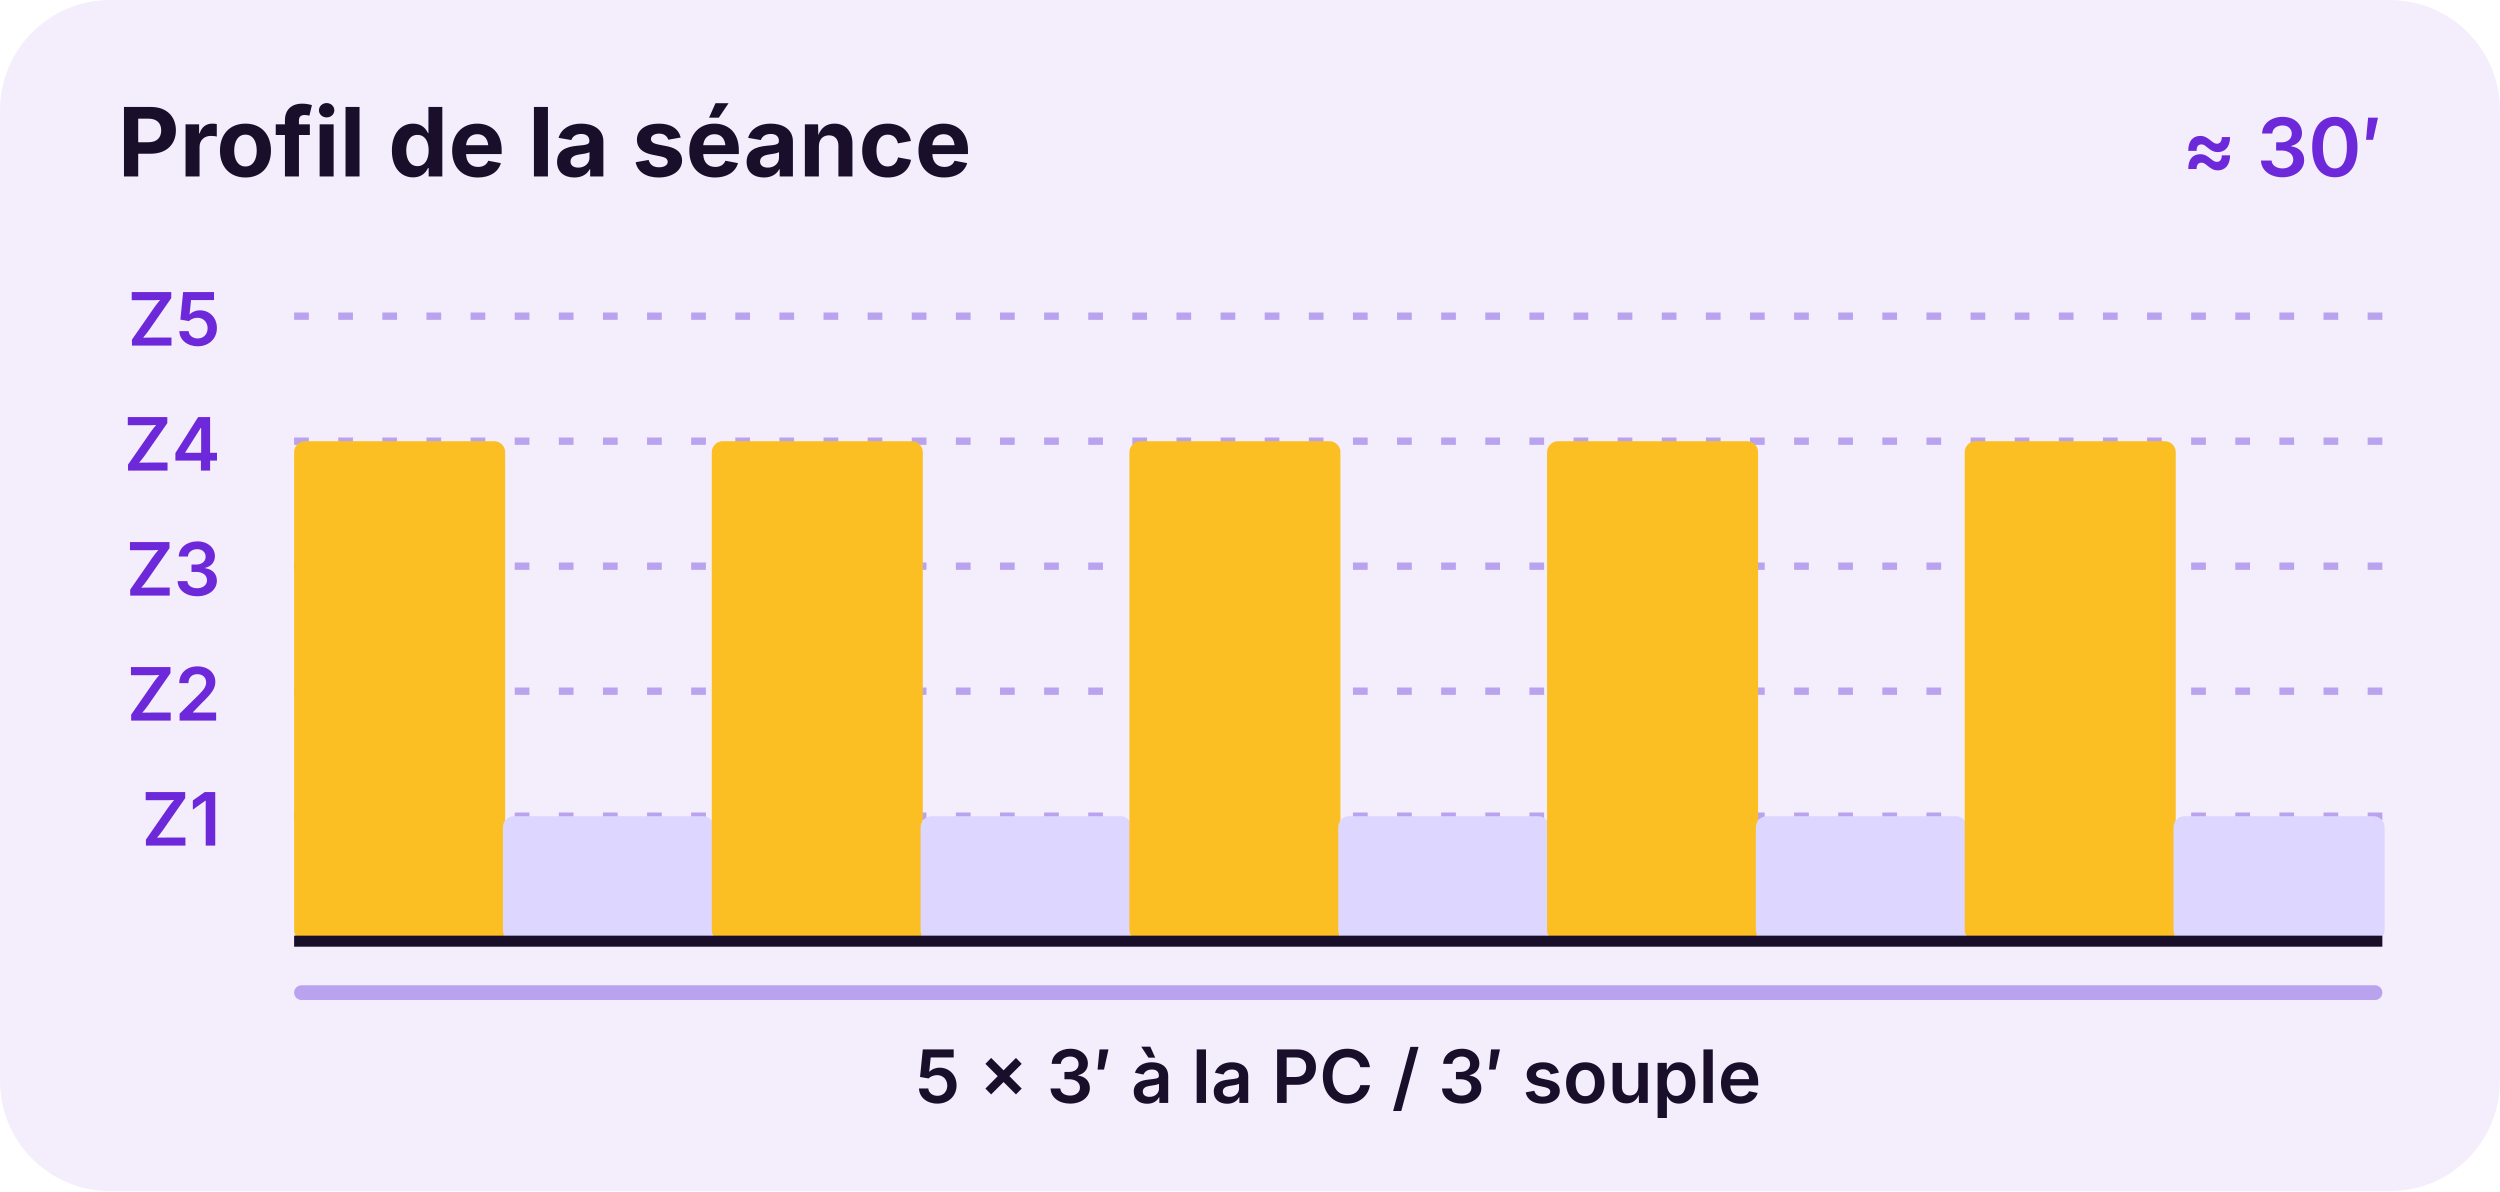
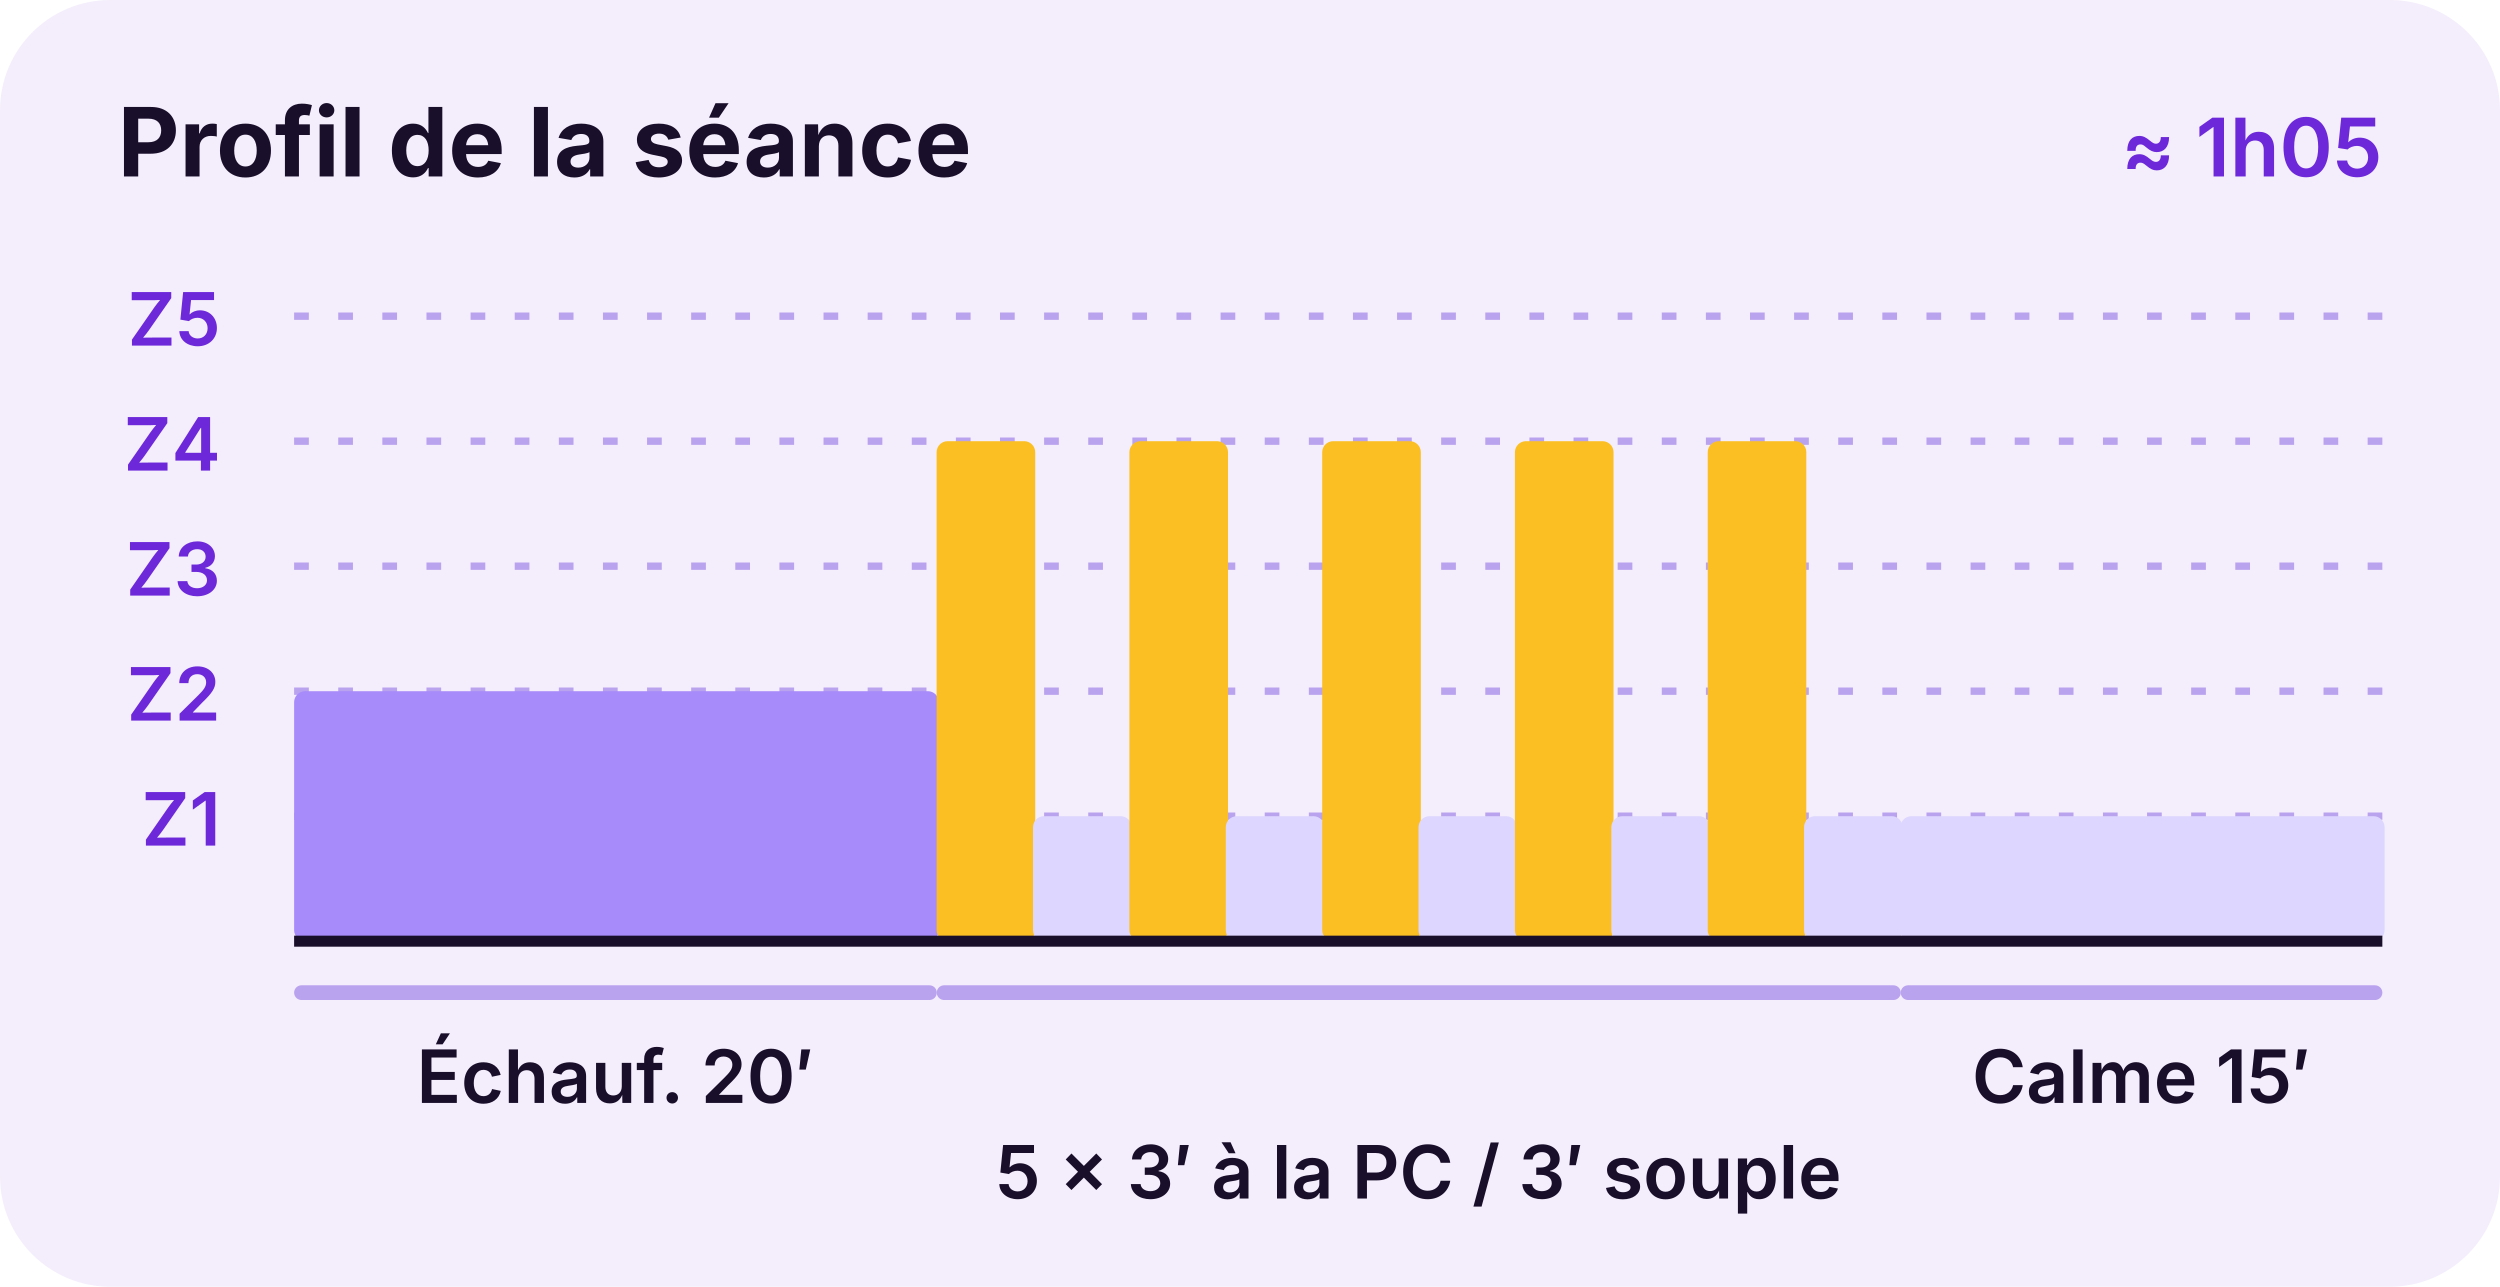
- <svg xmlns="http://www.w3.org/2000/svg" viewBox="0 0 340 162" width="340" height="162">
-   <rect width="340" height="162" rx="15" fill="#F4EEFC" />
+ <svg xmlns="http://www.w3.org/2000/svg" viewBox="0 0 340 175" width="340" height="175">
+   <rect width="340" height="175" rx="15" fill="#F4EEFC" />
  <text x="16" y="24" font-family="Inter, sans-serif" font-weight="700" font-size="13" fill="#1A0F2B" text-anchor="start">Profil de la séance</text>
-   <text x="324" y="24" font-family="Inter, sans-serif" font-weight="600" font-size="11" fill="#6D28D9" text-anchor="end">≈ 30′</text>
+   <text x="324" y="24" font-family="Inter, sans-serif" font-weight="600" font-size="11" fill="#6D28D9" text-anchor="end">≈ 1h05</text>
  <line x1="40" y1="111" x2="324" y2="111" stroke="#B9A2EE" stroke-width="1" stroke-dasharray="2 4" />
  <text x="30" y="115" font-family="Inter, sans-serif" font-weight="600" font-size="10" fill="#6D28D9" text-anchor="end">Z1</text>
  <line x1="40" y1="94" x2="324" y2="94" stroke="#B9A2EE" stroke-width="1" stroke-dasharray="2 4" />
  <text x="30" y="98" font-family="Inter, sans-serif" font-weight="600" font-size="10" fill="#6D28D9" text-anchor="end">Z2</text>
  <line x1="40" y1="77" x2="324" y2="77" stroke="#B9A2EE" stroke-width="1" stroke-dasharray="2 4" />
  <text x="30" y="81" font-family="Inter, sans-serif" font-weight="600" font-size="10" fill="#6D28D9" text-anchor="end">Z3</text>
  <line x1="40" y1="60" x2="324" y2="60" stroke="#B9A2EE" stroke-width="1" stroke-dasharray="2 4" />
  <text x="30" y="64" font-family="Inter, sans-serif" font-weight="600" font-size="10" fill="#6D28D9" text-anchor="end">Z4</text>
  <line x1="40" y1="43" x2="324" y2="43" stroke="#B9A2EE" stroke-width="1" stroke-dasharray="2 4" />
  <text x="30" y="47" font-family="Inter, sans-serif" font-weight="600" font-size="10" fill="#6D28D9" text-anchor="end">Z5</text>
-   <rect x="40.00" y="60.0" width="28.70" height="68.0" rx="1.5" fill="#FBBF24" />
-   <rect x="68.40" y="111.0" width="28.70" height="17.0" rx="1.5" fill="#DDD6FE" />
-   <rect x="96.80" y="60.0" width="28.70" height="68.0" rx="1.5" fill="#FBBF24" />
-   <rect x="125.20" y="111.0" width="28.70" height="17.0" rx="1.5" fill="#DDD6FE" />
-   <rect x="153.60" y="60.0" width="28.70" height="68.0" rx="1.5" fill="#FBBF24" />
-   <rect x="182.00" y="111.0" width="28.70" height="17.0" rx="1.5" fill="#DDD6FE" />
-   <rect x="210.40" y="60.0" width="28.70" height="68.0" rx="1.5" fill="#FBBF24" />
-   <rect x="238.80" y="111.0" width="28.70" height="17.0" rx="1.5" fill="#DDD6FE" />
-   <rect x="267.20" y="60.0" width="28.70" height="68.0" rx="1.5" fill="#FBBF24" />
-   <rect x="295.60" y="111.0" width="28.70" height="17.0" rx="1.5" fill="#DDD6FE" />
-   <line x1="41.0" y1="135" x2="323.0" y2="135" stroke="#B9A2EE" stroke-width="2" stroke-linecap="round" />
-   <text x="182.0" y="150" font-family="Inter, sans-serif" font-weight="600" font-size="10" fill="#1A0F2B" text-anchor="middle">5 × 3′ à la PC / 3′ souple</text>
+   <rect x="40.00" y="94.0" width="87.68" height="34.0" rx="1.5" fill="#A78BFA" />
+   <line x1="41.0" y1="135" x2="126.4" y2="135" stroke="#B9A2EE" stroke-width="2" stroke-linecap="round" />
+   <text x="83.692" y="150" font-family="Inter, sans-serif" font-weight="600" font-size="10" fill="#1A0F2B" text-anchor="middle">Échauf. 20′</text>
+   <rect x="127.38" y="60.0" width="13.41" height="68.0" rx="1.5" fill="#FBBF24" />
+   <rect x="140.49" y="111.0" width="13.41" height="17.0" rx="1.5" fill="#DDD6FE" />
+   <rect x="153.60" y="60.0" width="13.41" height="68.0" rx="1.5" fill="#FBBF24" />
+   <rect x="166.71" y="111.0" width="13.41" height="17.0" rx="1.5" fill="#DDD6FE" />
+   <rect x="179.82" y="60.0" width="13.41" height="68.0" rx="1.5" fill="#FBBF24" />
+   <rect x="192.92" y="111.0" width="13.41" height="17.0" rx="1.5" fill="#DDD6FE" />
+   <rect x="206.03" y="60.0" width="13.41" height="68.0" rx="1.5" fill="#FBBF24" />
+   <rect x="219.14" y="111.0" width="13.41" height="17.0" rx="1.5" fill="#DDD6FE" />
+   <rect x="232.25" y="60.0" width="13.41" height="68.0" rx="1.5" fill="#FBBF24" />
+   <rect x="245.35" y="111.0" width="13.41" height="17.0" rx="1.5" fill="#DDD6FE" />
+   <line x1="128.4" y1="135" x2="257.5" y2="135" stroke="#B9A2EE" stroke-width="2" stroke-linecap="round" />
+   <text x="192.923" y="163" font-family="Inter, sans-serif" font-weight="600" font-size="10" fill="#1A0F2B" text-anchor="middle">5 × 3′ à la PC / 3′ souple</text>
+   <rect x="258.46" y="111.0" width="65.84" height="17.0" rx="1.5" fill="#DDD6FE" />
+   <line x1="259.5" y1="135" x2="323.0" y2="135" stroke="#B9A2EE" stroke-width="2" stroke-linecap="round" />
+   <text x="291.231" y="150" font-family="Inter, sans-serif" font-weight="600" font-size="10" fill="#1A0F2B" text-anchor="middle">Calme 15′</text>
  <line x1="40" y1="128" x2="324" y2="128" stroke="#1A0F2B" stroke-width="1.5" />
</svg>
